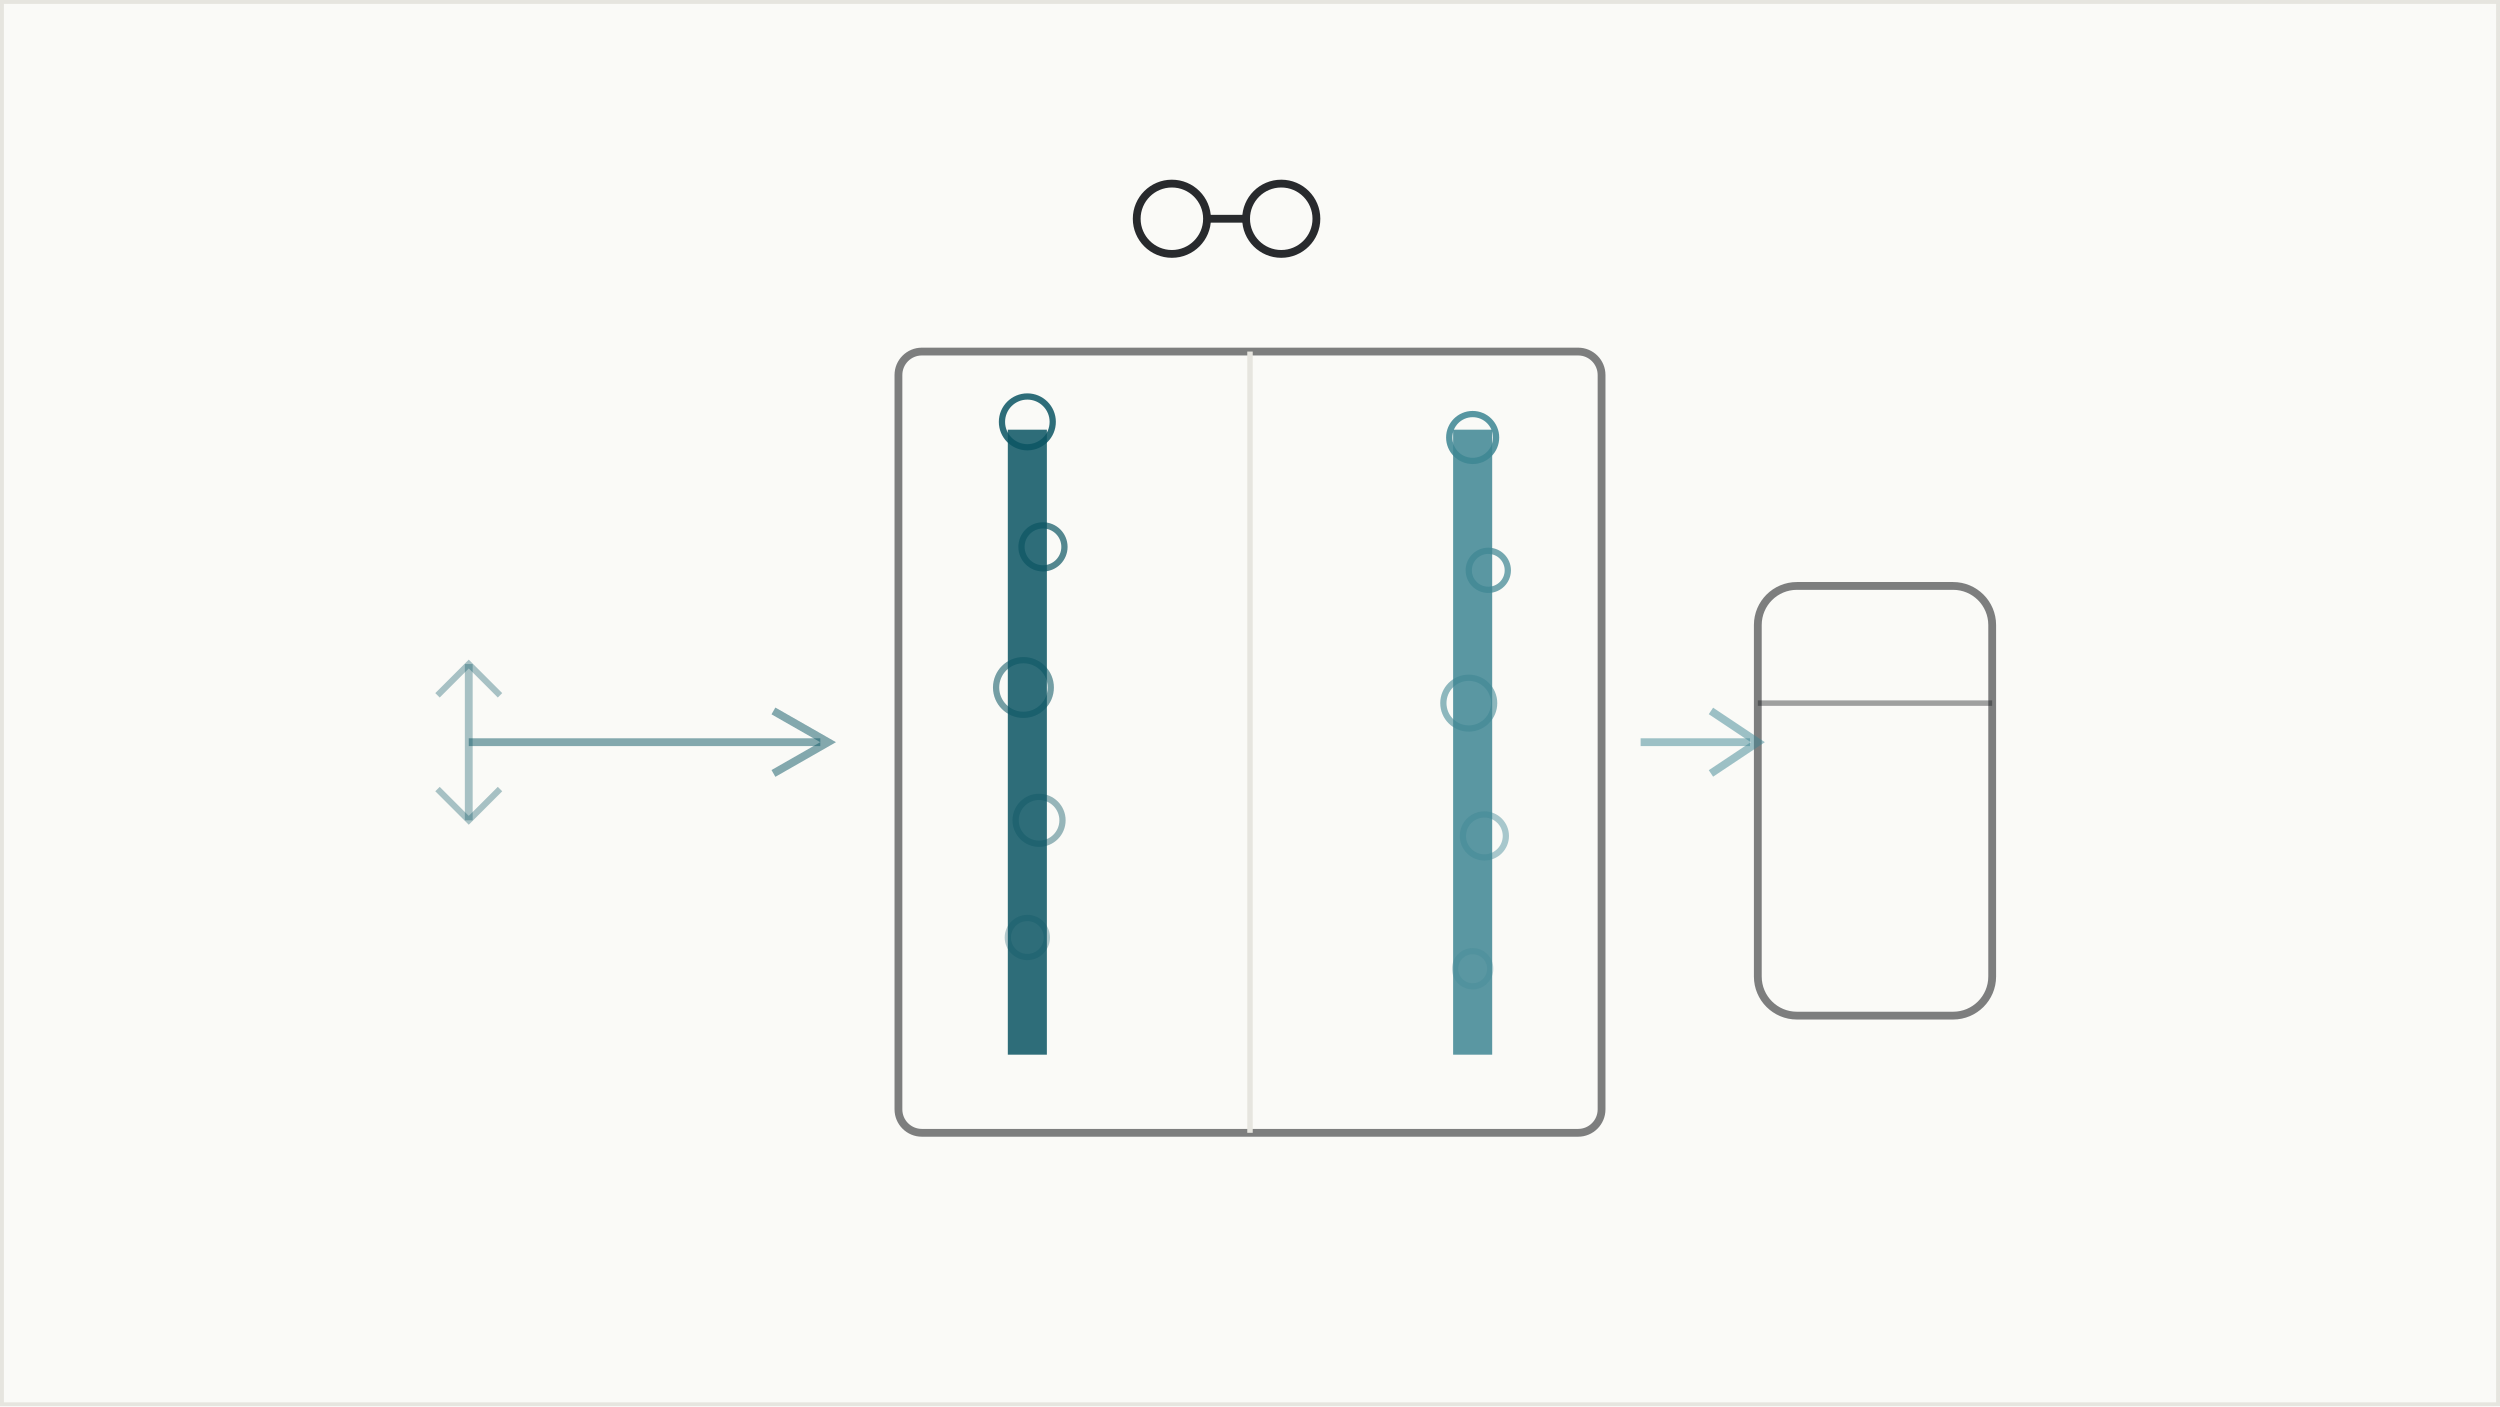
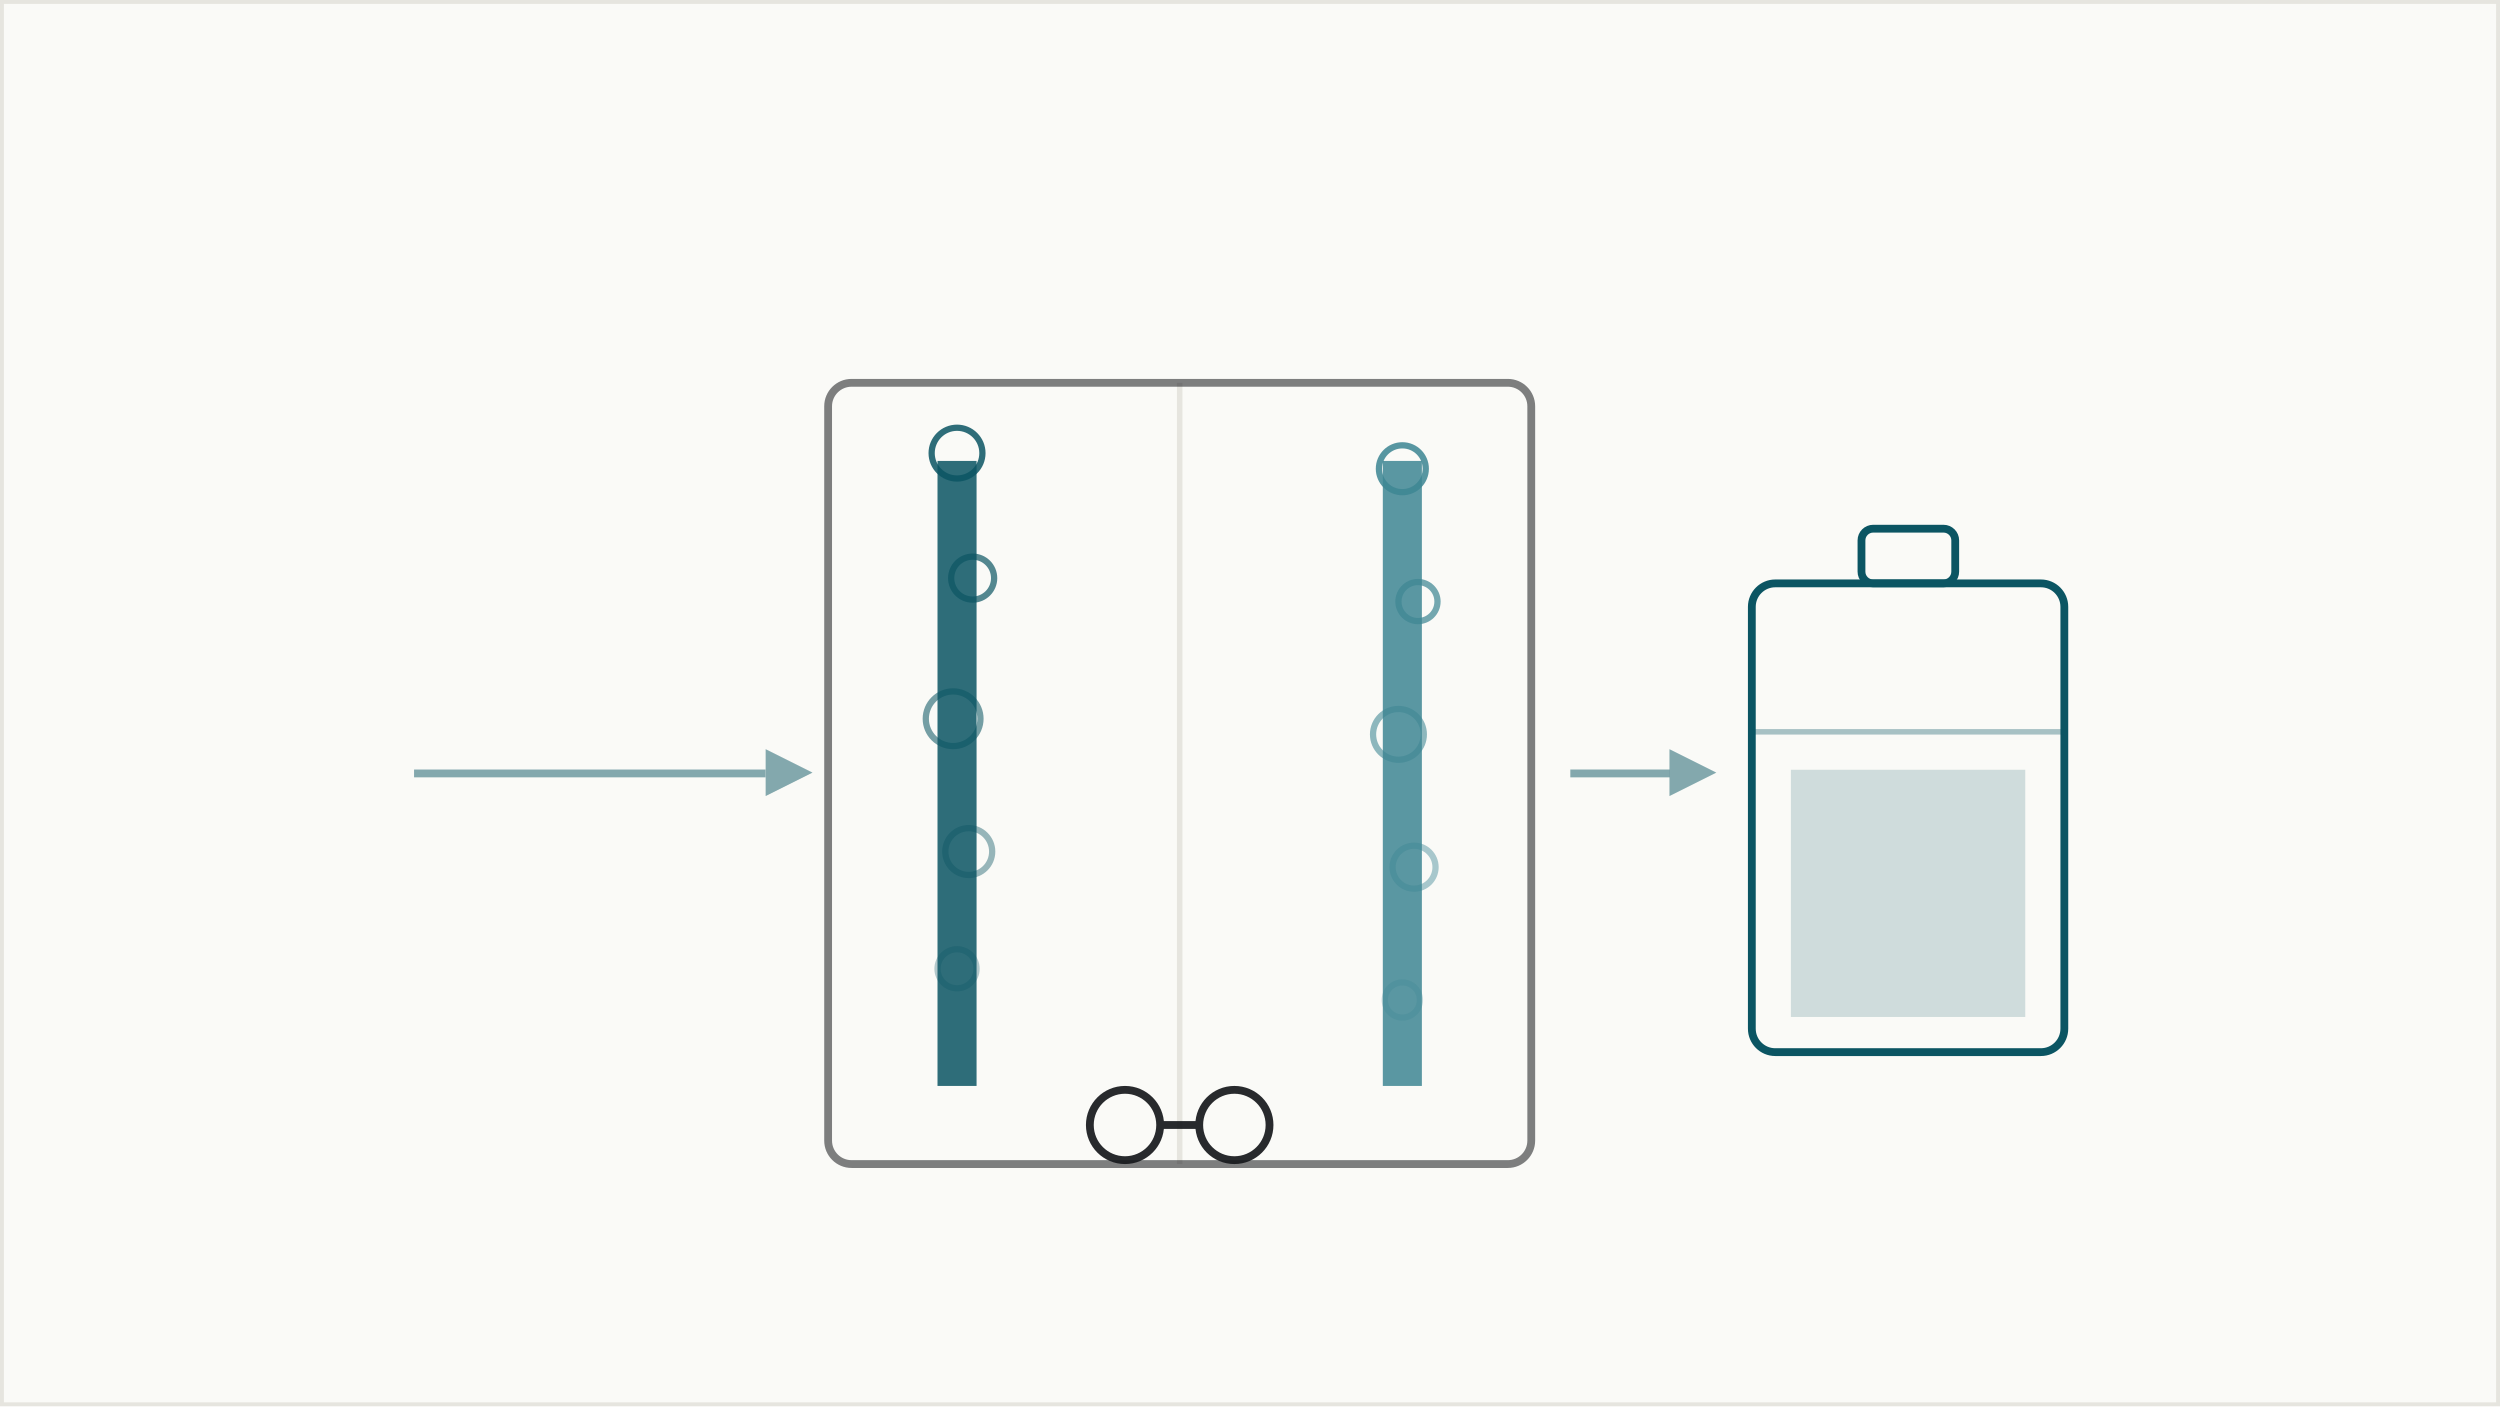
- <svg xmlns="http://www.w3.org/2000/svg" width="640" height="360" viewBox="0 0 640 360" role="img">
-   <rect width="640" height="360" fill="#FAFAF7" />
-   <rect x="0.5" y="0.5" width="639" height="359" fill="none" stroke="#E6E5DF" />
-   <rect x="230" y="90" width="180" height="200" rx="6" fill="none" stroke="#16181C" stroke-width="2" opacity="0.55" />
-   <line x1="320" y1="90" x2="320" y2="290" stroke="#E6E5DF" stroke-width="1.4" />
-   <rect x="258" y="110" width="10" height="160" fill="#0B5563" opacity="0.85" />
-   <rect x="372" y="110" width="10" height="160" fill="#3E8693" opacity="0.85" />
-   <circle cx="263" cy="240" r="5" fill="none" stroke="#0B5563" stroke-width="1.6" opacity="0.30" />
-   <circle cx="266" cy="210" r="6" fill="none" stroke="#0B5563" stroke-width="1.6" opacity="0.42" />
-   <circle cx="262" cy="176" r="7" fill="none" stroke="#0B5563" stroke-width="1.6" opacity="0.56" />
-   <circle cx="267" cy="140" r="5.5" fill="none" stroke="#0B5563" stroke-width="1.6" opacity="0.70" />
-   <circle cx="263" cy="108" r="6.5" fill="none" stroke="#0B5563" stroke-width="1.6" opacity="0.85" />
-   <circle cx="377" cy="248" r="4.5" fill="none" stroke="#3E8693" stroke-width="1.6" opacity="0.30" />
-   <circle cx="380" cy="214" r="5.5" fill="none" stroke="#3E8693" stroke-width="1.6" opacity="0.44" />
-   <circle cx="376" cy="180" r="6.5" fill="none" stroke="#3E8693" stroke-width="1.6" opacity="0.58" />
-   <circle cx="381" cy="146" r="5" fill="none" stroke="#3E8693" stroke-width="1.6" opacity="0.72" />
-   <circle cx="377" cy="112" r="6" fill="none" stroke="#3E8693" stroke-width="1.6" opacity="0.86" />
-   <g opacity="0.92">
-     <circle cx="300" cy="56" r="9" fill="none" stroke="#16181C" stroke-width="2" />
-     <circle cx="328" cy="56" r="9" fill="none" stroke="#16181C" stroke-width="2" />
-     <line x1="309" y1="56" x2="319" y2="56" stroke="#16181C" stroke-width="2" />
+ <svg xmlns="http://www.w3.org/2000/svg" width="640" height="360" viewBox="0 0 640 360" role="img" version="1.1" id="svg21">
+   <defs id="defs21" />
+   <rect width="640" height="360" fill="#FAFAF7" id="rect1" />
+   <polygon points="388,176 400,170 388,164 " fill="#16181c" id="polygon4-8" transform="translate(39.38107,27.7903)" style="fill:#83a8ad;fill-opacity:1" />
+   <rect x="448.469" y="149.346" width="80" height="120" rx="6" fill="none" stroke="#0b5563" stroke-width="2" id="rect14" />
+   <rect x="476.538" y="135.344" width="24" height="14" rx="3" fill="none" stroke="#0b5563" stroke-width="2" id="rect15" />
+   <line x1="448.469" y1="187.346" x2="528.469" y2="187.346" stroke="#0b5563" stroke-width="1.4" opacity="0.35" id="line15" />
+   <rect x="458.469" y="197.057" width="60" height="63.289" fill="#0b5563" opacity="0.18" id="rect16" style="stroke-width:1.56" />
+   <rect x="0.5" y="0.5" width="639" height="359" fill="none" stroke="#E6E5DF" id="rect2" />
+   <line x1="302" y1="98" x2="302" y2="298" stroke="#e6e5df" stroke-width="1.4" id="line3" />
+   <rect x="240" y="118" width="10" height="160" fill="#0b5563" opacity="0.85" id="rect4" />
+   <rect x="354" y="118" width="10" height="160" fill="#3e8693" opacity="0.85" id="rect5" />
+   <circle cx="245" cy="248" r="5" fill="none" stroke="#0b5563" stroke-width="1.6" opacity="0.3" id="circle5" />
+   <circle cx="248" cy="218" r="6" fill="none" stroke="#0b5563" stroke-width="1.6" opacity="0.42" id="circle6" />
+   <circle cx="244" cy="184" r="7" fill="none" stroke="#0b5563" stroke-width="1.6" opacity="0.56" id="circle7" />
+   <circle cx="249" cy="148" r="5.5" fill="none" stroke="#0b5563" stroke-width="1.6" opacity="0.7" id="circle8" />
+   <circle cx="245" cy="116" r="6.5" fill="none" stroke="#0b5563" stroke-width="1.6" opacity="0.85" id="circle9" />
+   <circle cx="359" cy="256" r="4.5" fill="none" stroke="#3e8693" stroke-width="1.6" opacity="0.3" id="circle10" />
+   <circle cx="362" cy="222" r="5.5" fill="none" stroke="#3e8693" stroke-width="1.6" opacity="0.44" id="circle11" />
+   <circle cx="358" cy="188" r="6.5" fill="none" stroke="#3e8693" stroke-width="1.6" opacity="0.58" id="circle12" />
+   <circle cx="363" cy="154" r="5" fill="none" stroke="#3e8693" stroke-width="1.6" opacity="0.72" id="circle13" />
+   <circle cx="359" cy="120" r="6" fill="none" stroke="#3e8693" stroke-width="1.6" opacity="0.86" id="circle14" />
+   <g opacity="0.92" id="g16" transform="translate(-12,232)">
+     <circle cx="300" cy="56" r="9" fill="none" stroke="#16181c" stroke-width="2" id="circle15" />
+     <circle cx="328" cy="56" r="9" fill="none" stroke="#16181c" stroke-width="2" id="circle16" />
+     <line x1="309" y1="56" x2="319" y2="56" stroke="#16181c" stroke-width="2" id="line16" />
  </g>
-   <path d="M120 190 L210 190" stroke="#0B5563" stroke-width="2" opacity="0.5" />
-   <path d="M198 182 L212 190 L198 198" fill="none" stroke="#0B5563" stroke-width="2" opacity="0.5" />
-   <path d="M120 170 L120 210" stroke="#0B5563" stroke-width="2" opacity="0.35" />
-   <path d="M112 178 L120 170 L128 178 M112 202 L120 210 L128 202" fill="none" stroke="#0B5563" stroke-width="1.6" opacity="0.35" />
-   <rect x="450" y="150" width="60" height="110" rx="10" fill="none" stroke="#16181C" stroke-width="2" opacity="0.55" />
-   <line x1="450" y1="180" x2="510" y2="180" stroke="#16181C" stroke-width="1.4" opacity="0.4" />
-   <path d="M420 190 L448 190" stroke="#3E8693" stroke-width="2" opacity="0.5" />
-   <path d="M438 182 L450 190 L438 198" fill="none" stroke="#3E8693" stroke-width="2" opacity="0.5" />
+   <path d="m 106,198 h 90" stroke="#0b5563" stroke-width="2" opacity="0.5" id="path16" style="opacity:0.5;fill:#fafaf7;fill-opacity:1" />
+   <polygon points="388,164 388,176 400,170 " fill="#16181c" id="polygon4" transform="translate(-191.9949,27.78787)" style="fill:#83a8ad;fill-opacity:1" />
+   <path d="m 402,198 h 25.445" stroke="#3e8693" stroke-width="1.899" opacity="0.5" id="path20" style="fill:#a7c1c4;fill-opacity:1;stroke:#0b5563;stroke-width:2.008;stroke-dasharray:none;stroke-opacity:1" />
+   <rect x="212" y="98" width="180" height="200" rx="6" fill="none" stroke="#16181c" stroke-width="2" opacity="0.55" id="rect3" />
</svg>
